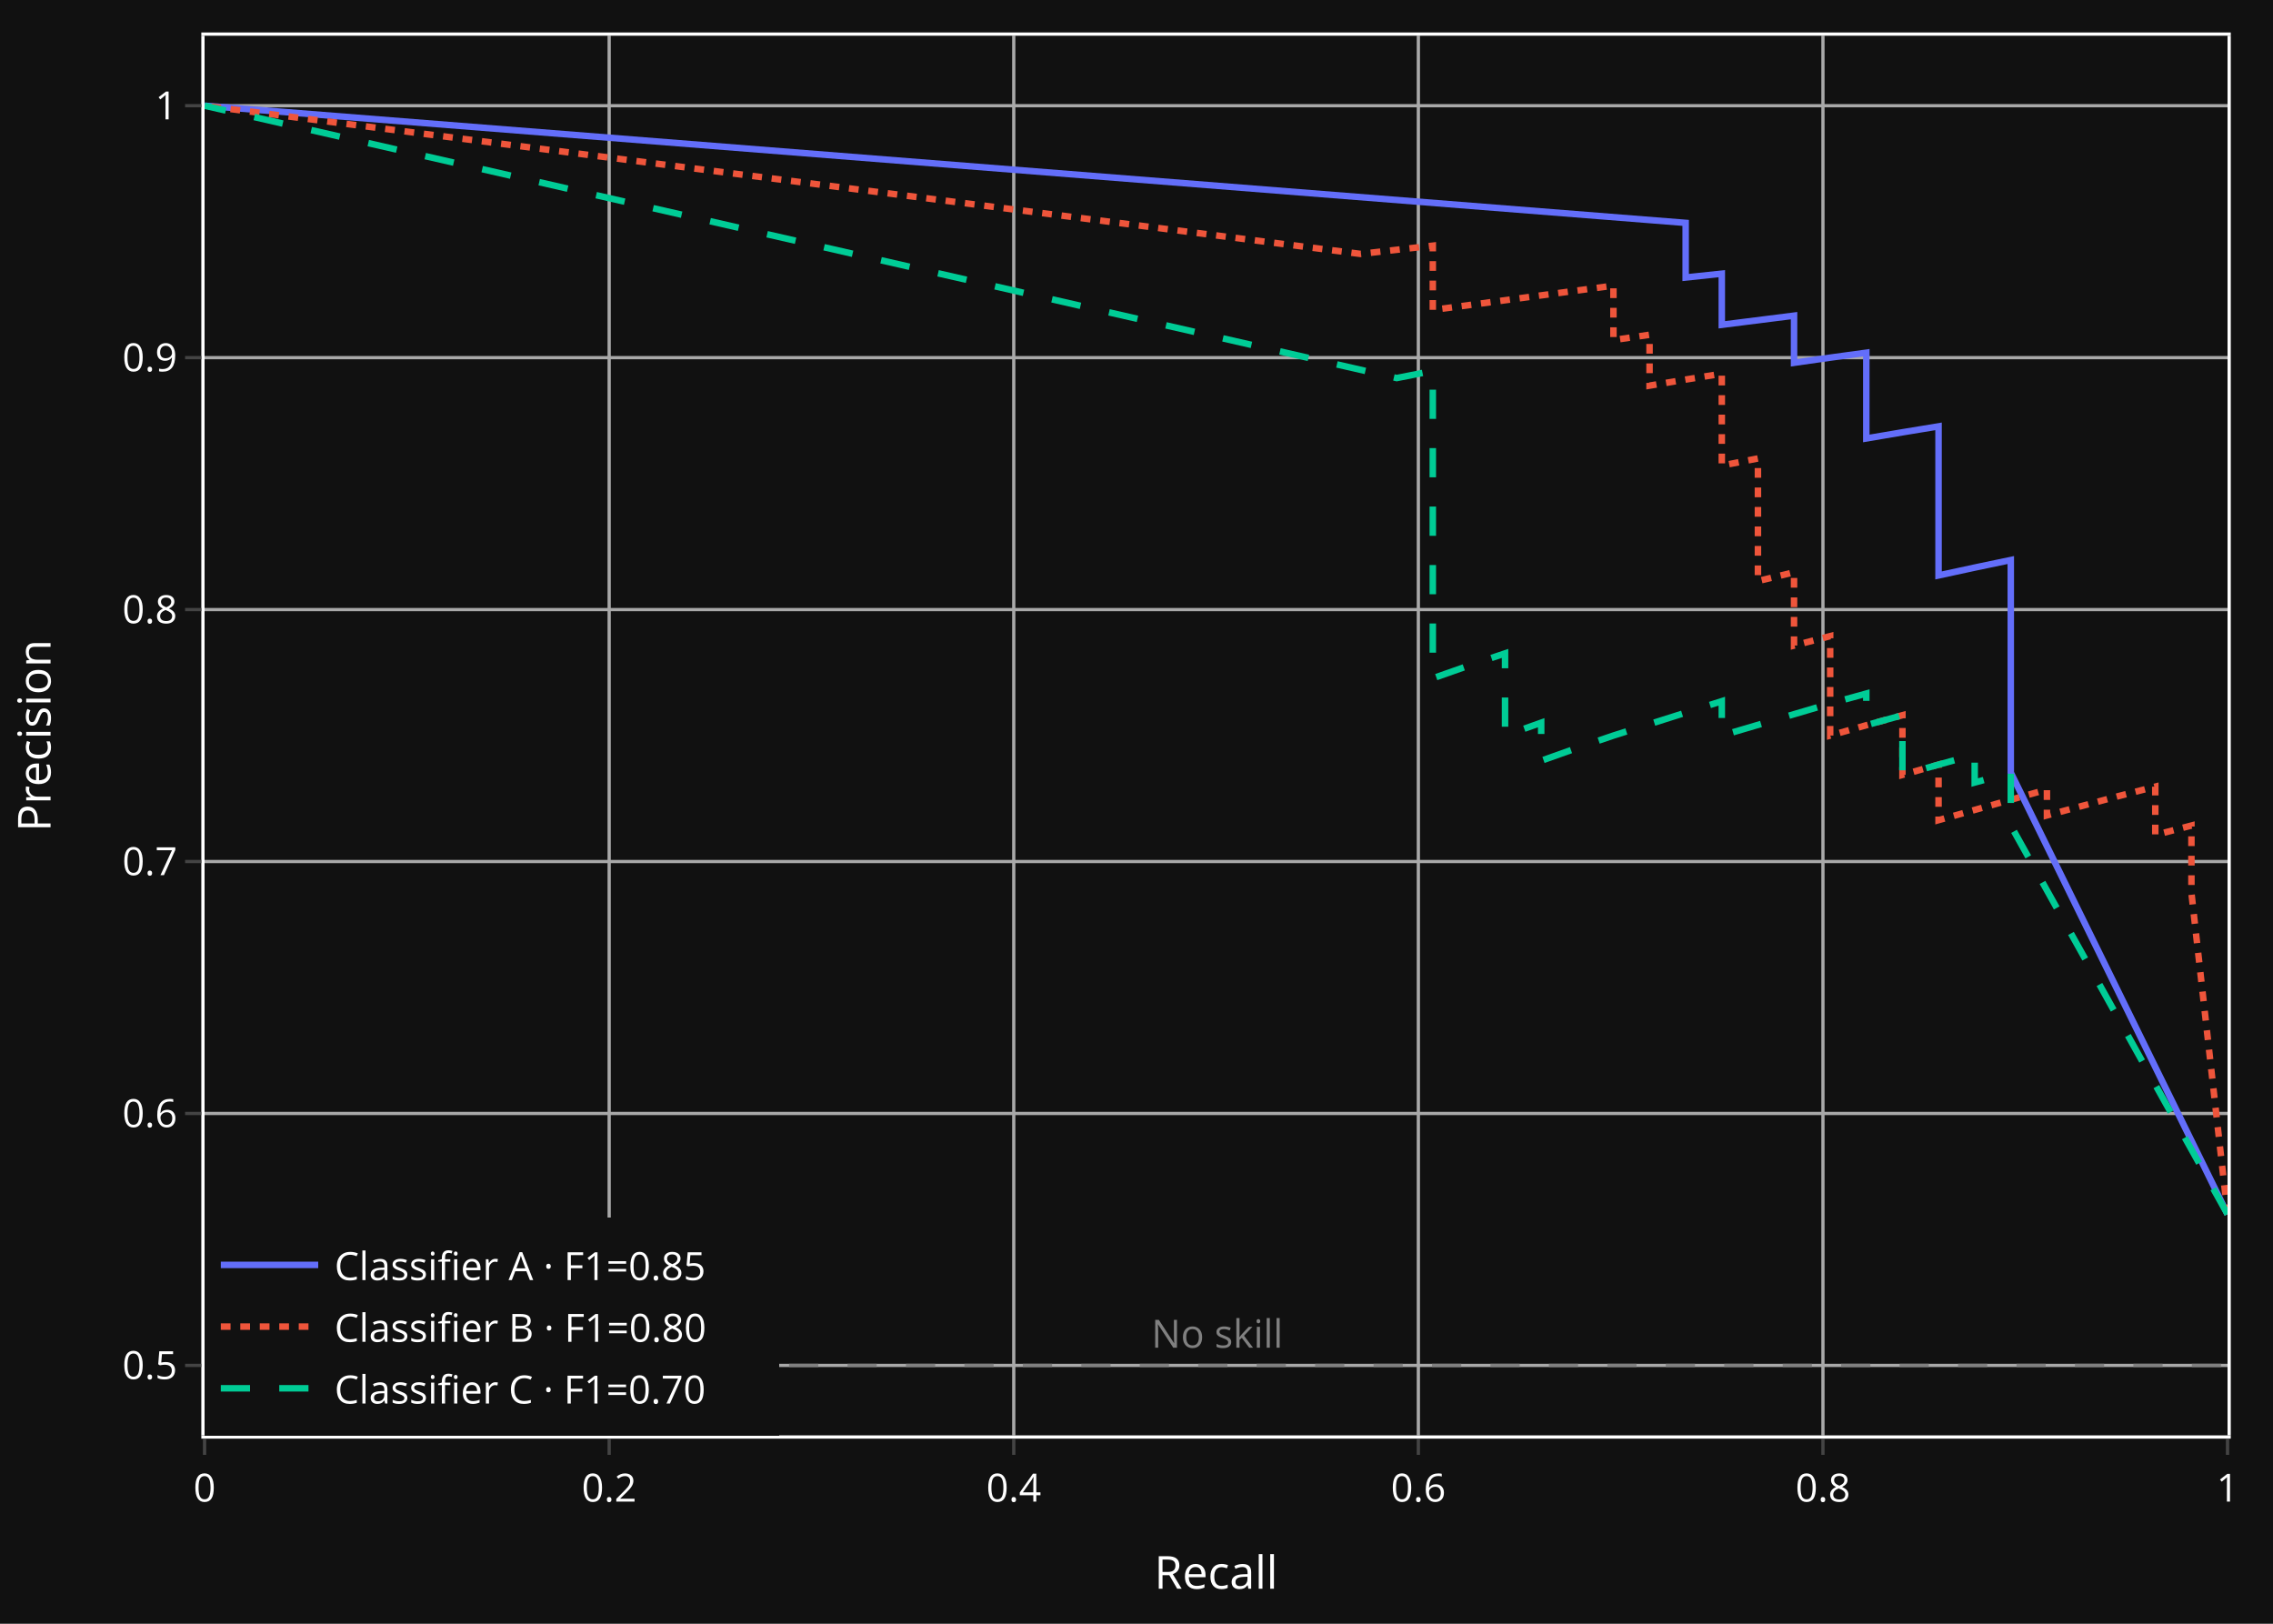
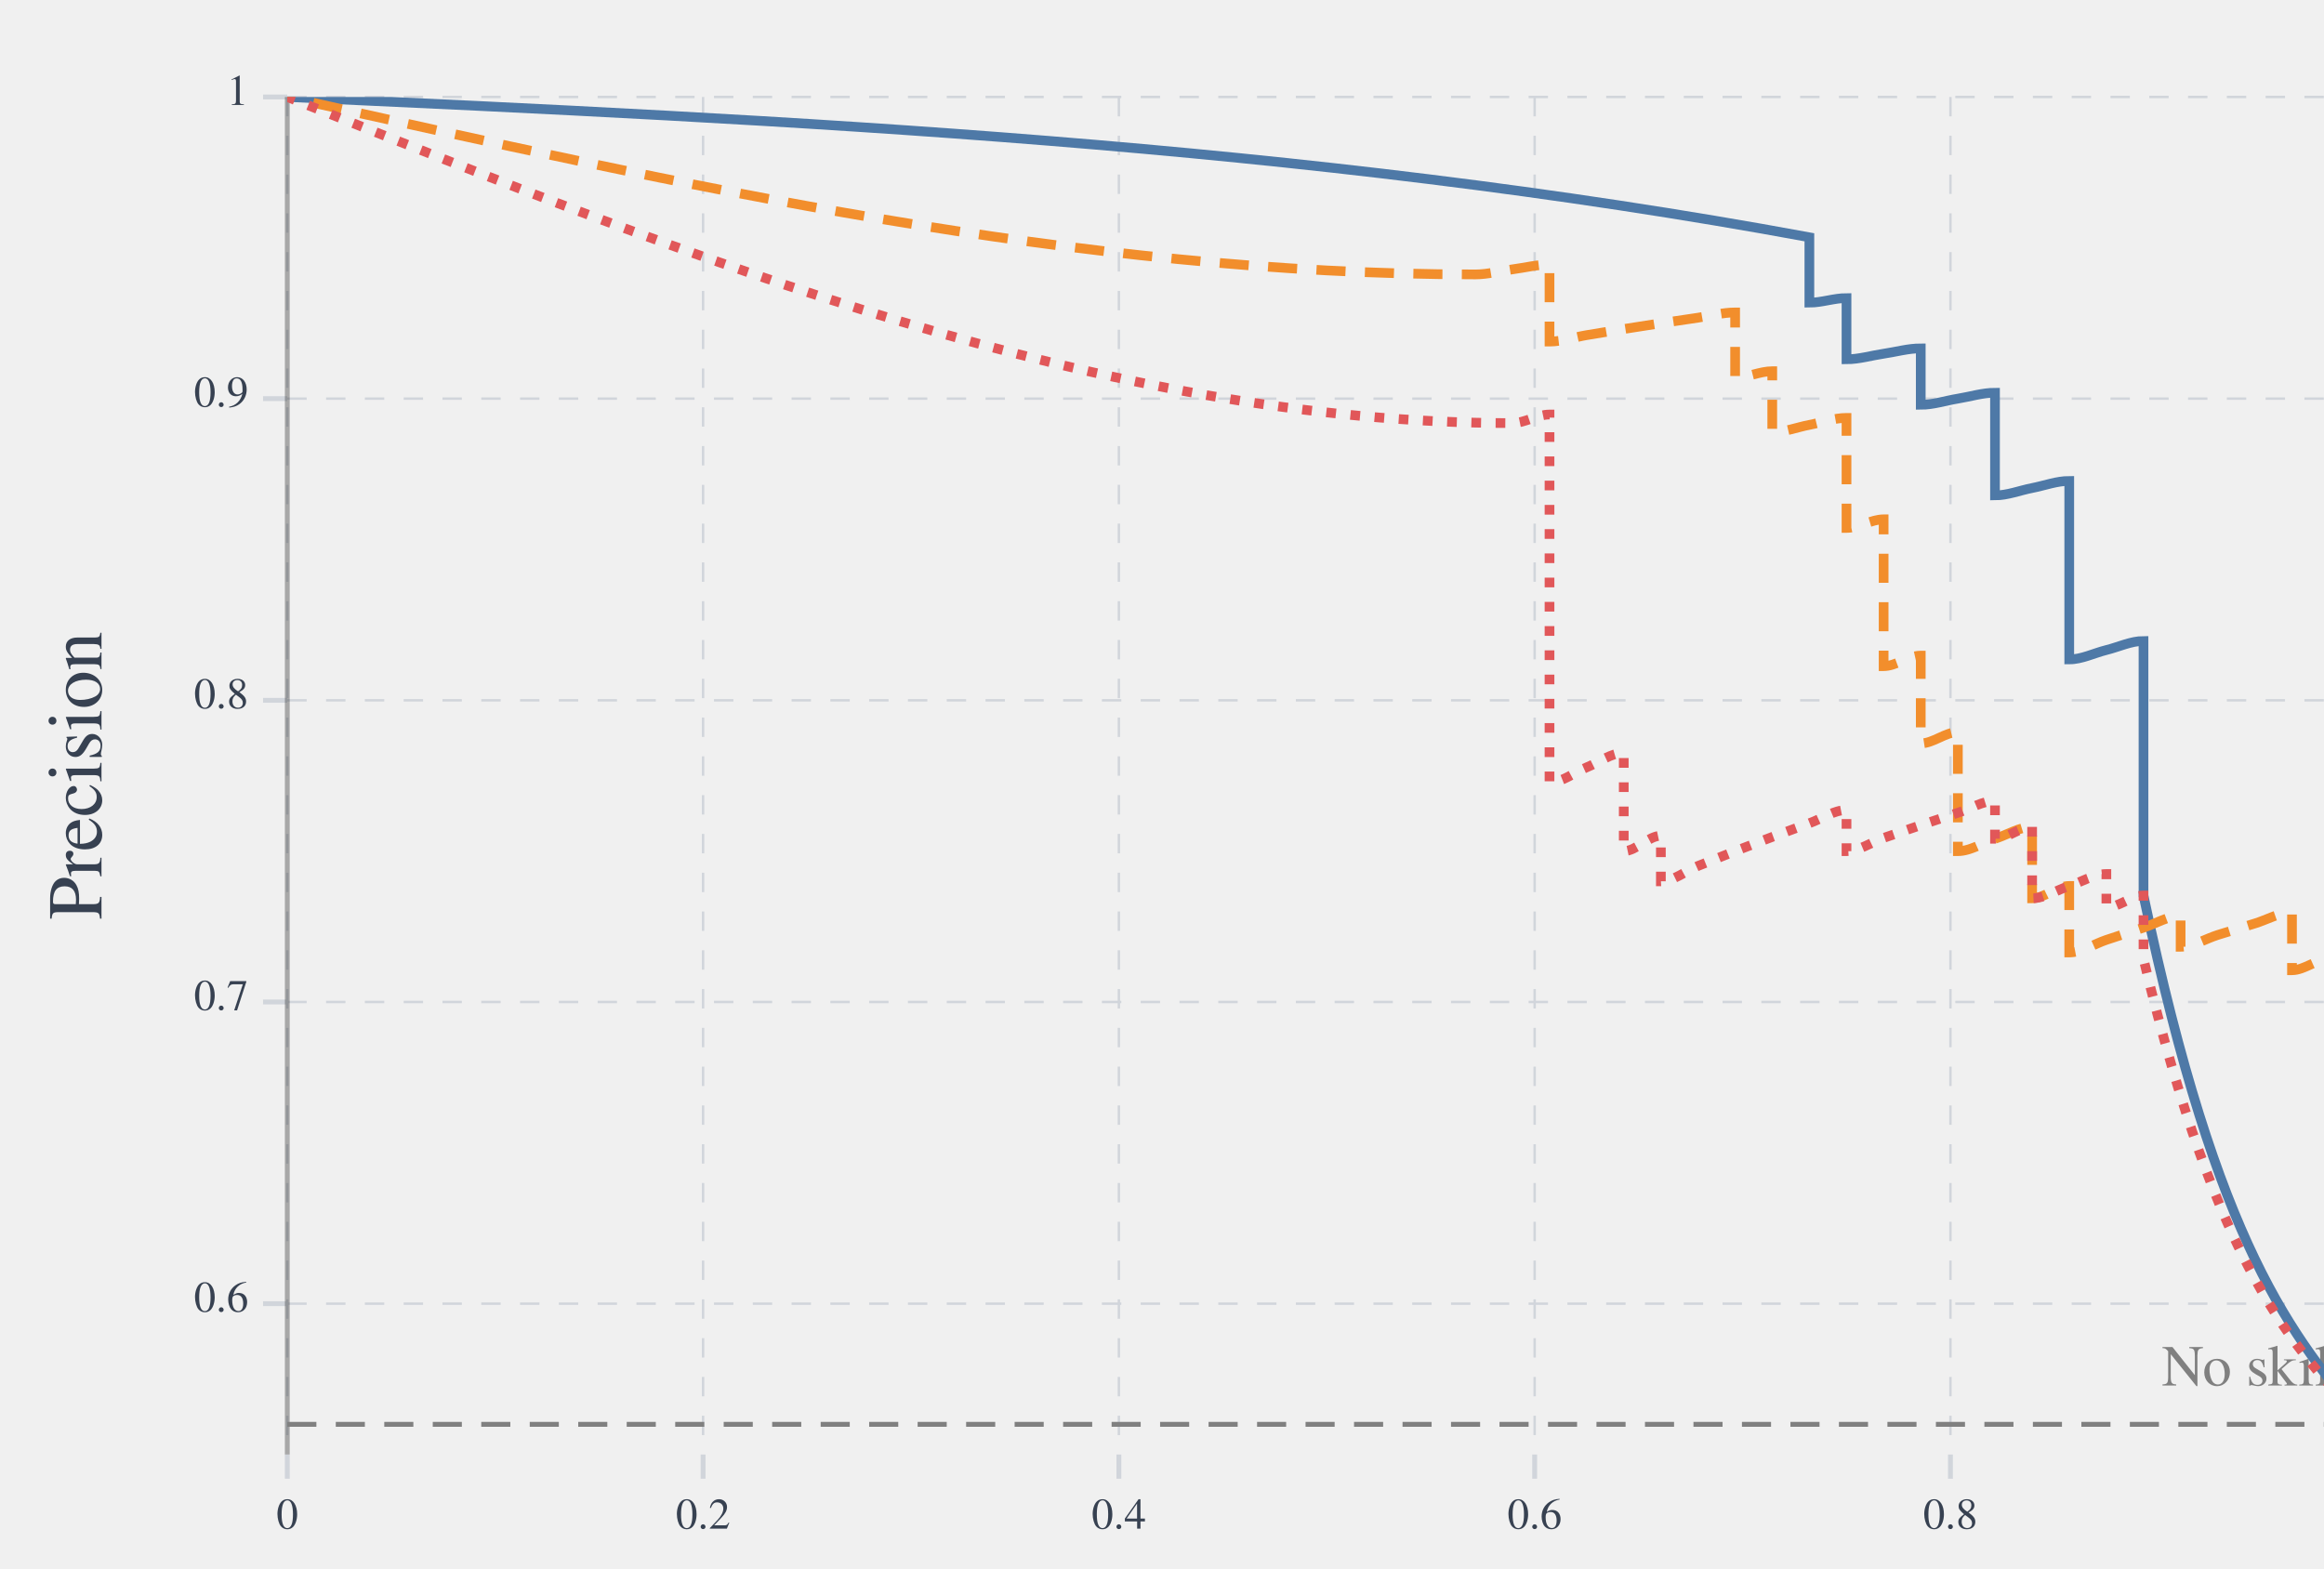
- <svg xmlns="http://www.w3.org/2000/svg" width="700" height="500" class="main-svg" viewBox="0 0 700 500">
-   <path d="M0 0h700v500H0z" style="fill:#111;fill-opacity:1" />
+ <svg xmlns="http://www.w3.org/2000/svg" role="application" tabindex="0" class="svelte-1rgejv4" aria-label="Recall vs Precision" style="cursor: crosshair; touch-action: none;" color="rgb(0, 0, 0)" fill="rgb(55, 65, 81)" fill-opacity="1" fill-rule="nonzero" stroke="none" stroke-width="1px" stroke-opacity="1" stroke-dasharray="none" stroke-dashoffset="0px" stroke-linecap="butt" stroke-linejoin="miter" stroke-miterlimit="4" font-family="Times" font-size="16px" font-style="normal" font-weight="400" font-variant="normal" letter-spacing="normal" word-spacing="0px" text-anchor="start" dominant-baseline="auto" paint-order="normal" visibility="visible" text-rendering="auto" shape-rendering="auto" marker-start="none" marker-mid="none" marker-end="none" display="block">
  <defs>
-     <clipPath id="a" class="plotclip">
-       <path d="M0 0h623v431H0z" />
+     <clipPath id="plot-area-clip-65e82e51-a115-43ee-a910-476d3bfb2e4c">
+       <rect x="59.25" y="20" width="428.75" height="280" />
    </clipPath>
  </defs>
-   <g class="cartesianlayer">
-     <g class="subplot xy">
-       <g class="gridlayer">
-         <g class="x">
-           <path d="M0 11v431" class="xgrid crisp" style="stroke:#a9a9a9;stroke-opacity:1;stroke-width:1px" transform="translate(187.6)" />
-           <path d="M0 11v431" class="xgrid crisp" style="stroke:#a9a9a9;stroke-opacity:1;stroke-width:1px" transform="translate(312.2)" />
-           <path d="M0 11v431" class="xgrid crisp" style="stroke:#a9a9a9;stroke-opacity:1;stroke-width:1px" transform="translate(436.8)" />
-           <path d="M0 11v431" class="xgrid crisp" style="stroke:#a9a9a9;stroke-opacity:1;stroke-width:1px" transform="translate(561.4)" />
-         </g>
-         <g class="y">
-           <path d="M63 0h623" class="ygrid crisp" style="stroke:#a9a9a9;stroke-opacity:1;stroke-width:1px" transform="translate(0 420.45)" />
-           <path d="M63 0h623" class="ygrid crisp" style="stroke:#a9a9a9;stroke-opacity:1;stroke-width:1px" transform="translate(0 342.87)" />
-           <path d="M63 0h623" class="ygrid crisp" style="stroke:#a9a9a9;stroke-opacity:1;stroke-width:1px" transform="translate(0 265.29)" />
-           <path d="M63 0h623" class="ygrid crisp" style="stroke:#a9a9a9;stroke-opacity:1;stroke-width:1px" transform="translate(0 187.71)" />
-           <path d="M63 0h623" class="ygrid crisp" style="stroke:#a9a9a9;stroke-opacity:1;stroke-width:1px" transform="translate(0 110.13)" />
-           <path d="M63 0h623" class="ygrid crisp" style="stroke:#a9a9a9;stroke-opacity:1;stroke-width:1px" transform="translate(0 32.55)" />
-         </g>
-       </g>
-       <g class="overplot">
-         <g class="xy" clip-path="url(#a)" transform="translate(63 11)">
-           <g class="scatterlayer mlayer">
-             <g class="trace scatter trace992737" style="stroke-miterlimit:2;opacity:1">
-               <g class="lines">
-                 <path d="m623 362.9-66.75-135.99v-65.46l-11.12 2.33-11.13 2.41v-45.9l-11.12 1.83-11.13 1.89v-26.4l-11.12 1.52-11.13 1.58V86.2l-22.25 2.81V73.27l-11.13 1.18V57.63L0 21.55" class="js-line" style="vector-effect:none;fill:none;stroke:#636efa;stroke-opacity:1;stroke-width:2px;opacity:1" />
-               </g>
-             </g>
-             <g class="trace scatter traceb09e7a" style="stroke-miterlimit:2;opacity:1">
-               <g class="lines">
-                 <path d="m623 362.9-11.12-98.91v-20.78l-11.13 2.91v-14.89l-11.12 2.87-22.25 5.99v-7.97L534 241.55v-17.1l-11.12 3.17v-18.38l-11.13 3.08-11.12 3.18v-30.62l-11.13 2.91v-22.57l-11.12 2.71v-37.77l-11.13 2.22v-28.3l-11.13 1.8-11.12 1.87V92.08l-11.12 1.64V76.96l-55.63 7.49v-19.8L356 67.19 0 21.55" class="js-line" style="vector-effect:none;fill:none;stroke:#ef553b;stroke-opacity:1;stroke-dasharray:3px,3px;stroke-width:2px;opacity:1" />
-               </g>
-             </g>
-             <g class="trace scatter tracee8b829" style="stroke-miterlimit:2;opacity:1">
-               <g class="lines">
-                 <path d="m623 362.9-66.75-119.69v-16.3l-11.12 3.06v-8.59L534 224.45l-11.12 3.17v-18.38l-11.13 3.08v-9.75l-11.12 3.07-33.38 9.86v-10.58l-33.37 10.58-11.13 3.8-11.12 3.96v-11.72l-11.13 3.96v-25.3l-11.12 3.75-11.13 3.92v-94.66l-11.12 2.21L0 21.55" class="js-line" style="vector-effect:none;fill:none;stroke:#00cc96;stroke-opacity:1;stroke-dasharray:9px,9px;stroke-width:2px;opacity:1" />
-               </g>
-             </g>
-             <g class="trace scatter trace021257" style="stroke-miterlimit:2;opacity:1">
-               <g class="lines">
-                 <path d="M0 409.45h623" class="js-line" style="vector-effect:none;fill:none;stroke:gray;stroke-opacity:1;stroke-dasharray:9px,9px;stroke-width:1px;opacity:1" />
-               </g>
-             </g>
-           </g>
-         </g>
-       </g>
-       <path d="M62 442.5h625M62 10.5h625" class="xlines-above crisp" style="fill:none;stroke-width:1px;stroke:#fff;stroke-opacity:1" />
-       <path d="M62.5 11v431m624-431v431" class="ylines-above crisp" style="fill:none;stroke-width:1px;stroke:#fff;stroke-opacity:1" />
-       <g class="xaxislayer-above">
-         <path d="M0 443v5" class="xtick ticks crisp" style="stroke:#444;stroke-opacity:1;stroke-width:1px" transform="translate(63)" />
-         <path d="M0 443v5" class="xtick ticks crisp" style="stroke:#444;stroke-opacity:1;stroke-width:1px" transform="translate(187.6)" />
-         <path d="M0 443v5" class="xtick ticks crisp" style="stroke:#444;stroke-opacity:1;stroke-width:1px" transform="translate(312.2)" />
-         <path d="M0 443v5" class="xtick ticks crisp" style="stroke:#444;stroke-opacity:1;stroke-width:1px" transform="translate(436.8)" />
-         <path d="M0 443v5" class="xtick ticks crisp" style="stroke:#444;stroke-opacity:1;stroke-width:1px" transform="translate(561.4)" />
-         <path d="M0 443v5" class="xtick ticks crisp" style="stroke:#444;stroke-opacity:1;stroke-width:1px" transform="translate(686)" />
-         <text y="462.4" class="xtick" style="font-family:&quot;Open Sans&quot;,verdana,arial,sans-serif;font-size:12px;fill:#fff;fill-opacity:1;white-space:pre;opacity:1" text-anchor="middle" transform="translate(63)">0</text>
-         <text y="462.4" class="xtick" style="font-family:&quot;Open Sans&quot;,verdana,arial,sans-serif;font-size:12px;fill:#fff;fill-opacity:1;white-space:pre;opacity:1" text-anchor="middle" transform="translate(187.6)">0.2</text>
-         <text y="462.4" class="xtick" style="font-family:&quot;Open Sans&quot;,verdana,arial,sans-serif;font-size:12px;fill:#fff;fill-opacity:1;white-space:pre;opacity:1" text-anchor="middle" transform="translate(312.2)">0.4</text>
-         <text y="462.4" class="xtick" style="font-family:&quot;Open Sans&quot;,verdana,arial,sans-serif;font-size:12px;fill:#fff;fill-opacity:1;white-space:pre;opacity:1" text-anchor="middle" transform="translate(436.8)">0.6</text>
-         <text y="462.4" class="xtick" style="font-family:&quot;Open Sans&quot;,verdana,arial,sans-serif;font-size:12px;fill:#fff;fill-opacity:1;white-space:pre;opacity:1" text-anchor="middle" transform="translate(561.4)">0.8</text>
-         <text y="462.4" class="xtick" style="font-family:&quot;Open Sans&quot;,verdana,arial,sans-serif;font-size:12px;fill:#fff;fill-opacity:1;white-space:pre;opacity:1" text-anchor="middle" transform="translate(686)">1</text>
-       </g>
-       <g class="yaxislayer-above">
-         <path d="M62 0h-5" class="ytick ticks crisp" style="stroke:#444;stroke-opacity:1;stroke-width:1px" transform="translate(0 420.45)" />
-         <path d="M62 0h-5" class="ytick ticks crisp" style="stroke:#444;stroke-opacity:1;stroke-width:1px" transform="translate(0 342.87)" />
-         <path d="M62 0h-5" class="ytick ticks crisp" style="stroke:#444;stroke-opacity:1;stroke-width:1px" transform="translate(0 265.29)" />
-         <path d="M62 0h-5" class="ytick ticks crisp" style="stroke:#444;stroke-opacity:1;stroke-width:1px" transform="translate(0 187.71)" />
-         <path d="M62 0h-5" class="ytick ticks crisp" style="stroke:#444;stroke-opacity:1;stroke-width:1px" transform="translate(0 110.13)" />
-         <path d="M62 0h-5" class="ytick ticks crisp" style="stroke:#444;stroke-opacity:1;stroke-width:1px" transform="translate(0 32.55)" />
-         <text x="54.6" y="4.2" class="ytick" style="font-family:&quot;Open Sans&quot;,verdana,arial,sans-serif;font-size:12px;fill:#fff;fill-opacity:1;white-space:pre;opacity:1" text-anchor="end" transform="translate(0 420.45)">0.5</text>
-         <text x="54.6" y="4.2" class="ytick" style="font-family:&quot;Open Sans&quot;,verdana,arial,sans-serif;font-size:12px;fill:#fff;fill-opacity:1;white-space:pre;opacity:1" text-anchor="end" transform="translate(0 342.87)">0.6</text>
-         <text x="54.6" y="4.2" class="ytick" style="font-family:&quot;Open Sans&quot;,verdana,arial,sans-serif;font-size:12px;fill:#fff;fill-opacity:1;white-space:pre;opacity:1" text-anchor="end" transform="translate(0 265.29)">0.7</text>
-         <text x="54.6" y="4.2" class="ytick" style="font-family:&quot;Open Sans&quot;,verdana,arial,sans-serif;font-size:12px;fill:#fff;fill-opacity:1;white-space:pre;opacity:1" text-anchor="end" transform="translate(0 187.71)">0.8</text>
-         <text x="54.6" y="4.2" class="ytick" style="font-family:&quot;Open Sans&quot;,verdana,arial,sans-serif;font-size:12px;fill:#fff;fill-opacity:1;white-space:pre;opacity:1" text-anchor="end" transform="translate(0 110.13)">0.9</text>
-         <text x="54.6" y="4.2" class="ytick" style="font-family:&quot;Open Sans&quot;,verdana,arial,sans-serif;font-size:12px;fill:#fff;fill-opacity:1;white-space:pre;opacity:1" text-anchor="end" transform="translate(0 32.55)">1</text>
-       </g>
+   <g class="x-axis svelte-e874wh" style="--tick-font-default: clamp(9px, calc(0.03 * 100cqmin), 0.8em);">
+     <g class="tick svelte-e874wh" transform="translate(59.25, 300)">
+       <line y1="-280" y2="0" stroke="rgb(209, 213, 219)" stroke-dasharray="4px" stroke-width="0.5px" pointer-events="none" />
+       <line y1="0" y2="5" stroke="rgb(209, 213, 219)" stroke-width="1px" pointer-events="none" />
+       <text x="0" y="12" text-anchor="middle" dominant-baseline="hanging" fill="rgb(55, 65, 81)" aria-label="0" class="svelte-e874wh" font-size="9px" display="block">
+         <tspan aria-hidden="true" class="svelte-e874wh" x="0" dy="0">0</tspan>
+       </text>
+     </g>
+     <g class="tick svelte-e874wh" transform="translate(145, 300)">
+       <line y1="-280" y2="0" stroke="rgb(209, 213, 219)" stroke-dasharray="4px" stroke-width="0.5px" pointer-events="none" />
+       <line y1="0" y2="5" stroke="rgb(209, 213, 219)" stroke-width="1px" pointer-events="none" />
+       <text x="0" y="12" text-anchor="middle" dominant-baseline="hanging" fill="rgb(55, 65, 81)" aria-label="0.2" class="svelte-e874wh" font-size="9px" display="block">
+         <tspan aria-hidden="true" class="svelte-e874wh" x="0" dy="0">0.2</tspan>
+       </text>
+     </g>
+     <g class="tick svelte-e874wh" transform="translate(230.75, 300)">
+       <line y1="-280" y2="0" stroke="rgb(209, 213, 219)" stroke-dasharray="4px" stroke-width="0.5px" pointer-events="none" />
+       <line y1="0" y2="5" stroke="rgb(209, 213, 219)" stroke-width="1px" pointer-events="none" />
+       <text x="0" y="12" text-anchor="middle" dominant-baseline="hanging" fill="rgb(55, 65, 81)" aria-label="0.4" class="svelte-e874wh" font-size="9px" display="block">
+         <tspan aria-hidden="true" class="svelte-e874wh" x="0" dy="0">0.4</tspan>
+       </text>
+     </g>
+     <g class="tick svelte-e874wh" transform="translate(316.5, 300)">
+       <line y1="-280" y2="0" stroke="rgb(209, 213, 219)" stroke-dasharray="4px" stroke-width="0.5px" pointer-events="none" />
+       <line y1="0" y2="5" stroke="rgb(209, 213, 219)" stroke-width="1px" pointer-events="none" />
+       <text x="0" y="12" text-anchor="middle" dominant-baseline="hanging" fill="rgb(55, 65, 81)" aria-label="0.6" class="svelte-e874wh" font-size="9px" display="block">
+         <tspan aria-hidden="true" class="svelte-e874wh" x="0" dy="0">0.6</tspan>
+       </text>
+     </g>
+     <g class="tick svelte-e874wh" transform="translate(402.25, 300)">
+       <line y1="-280" y2="0" stroke="rgb(209, 213, 219)" stroke-dasharray="4px" stroke-width="0.5px" pointer-events="none" />
+       <line y1="0" y2="5" stroke="rgb(209, 213, 219)" stroke-width="1px" pointer-events="none" />
+       <text x="0" y="12" text-anchor="middle" dominant-baseline="hanging" fill="rgb(55, 65, 81)" aria-label="0.8" class="svelte-e874wh" font-size="9px" display="block">
+         <tspan aria-hidden="true" class="svelte-e874wh" x="0" dy="0">0.8</tspan>
+       </text>
+     </g>
+     <g class="tick svelte-e874wh" transform="translate(488, 300)">
+       <line y1="-280" y2="0" stroke="rgb(209, 213, 219)" stroke-dasharray="4px" stroke-width="0.5px" pointer-events="none" />
+       <line y1="0" y2="5" stroke="rgb(209, 213, 219)" stroke-width="1px" pointer-events="none" />
+       <text x="0" y="12" text-anchor="middle" dominant-baseline="hanging" fill="rgb(55, 65, 81)" aria-label="1" class="svelte-e874wh" font-size="9px" display="block">
+         <tspan aria-hidden="true" class="svelte-e874wh" x="0" dy="0">1</tspan>
+       </text>
+     </g>
+     <g>
+       <text dominant-baseline="central" pointer-events="none" text-anchor="middle" class="axis-label x-label svelte-1habsm8" fill="currentColor" aria-label="Recall" x="273.625" y="336" color="rgb(55, 65, 81)" display="block">
+         <tspan aria-hidden="true" class="svelte-1habsm8" x="273.625" y="336">
+           <tspan class="svelte-1habsm8">Recall</tspan>
+         </tspan>
+       </text>
    </g>
  </g>
-   <defs>
-     <clipPath id="b">
-       <path d="M0 0h177v67H0z" />
-     </clipPath>
-   </defs>
-   <g class="infolayer">
-     <g class="legend" pointer-events="all">
-       <path d="M0 0h177v67H0z" class="bg" shape-rendering="crispEdges" style="stroke:#444;stroke-opacity:1;fill:#111;fill-opacity:1;stroke-width:0" transform="translate(63 375)" />
-       <g class="scrollbox" clip-path="url(#b)" transform="translate(63 375)">
-         <g class="groups">
-           <g class="traces" style="opacity:1">
-             <text x="40" y="4.68" class="legendtext" style="font-family:&quot;Open Sans&quot;,verdana,arial,sans-serif;font-size:12px;fill:#fff;fill-opacity:1;white-space:pre" transform="translate(0 14.5)">Classifier A · F1=0.85</text>
-             <g class="layers" style="opacity:1">
-               <g class="legendlines">
-                 <path d="M5 0h30" class="js-line" style="fill:none;stroke:#636efa;stroke-opacity:1;stroke-width:2px" transform="translate(0 14.5)" />
-               </g>
-             </g>
-             <path fill="none" d="M0-9.5h171.469v19H0z" class="legendtoggle" style="fill:#000;fill-opacity:0" transform="translate(0 14.5)" />
-           </g>
-           <g class="traces" style="opacity:1">
-             <text x="40" y="4.68" class="legendtext" style="font-family:&quot;Open Sans&quot;,verdana,arial,sans-serif;font-size:12px;fill:#fff;fill-opacity:1;white-space:pre" transform="translate(0 33.5)">Classifier B · F1=0.80</text>
-             <g class="layers" style="opacity:1">
-               <g class="legendlines">
-                 <path d="M5 0h30" class="js-line" style="fill:none;stroke:#ef553b;stroke-opacity:1;stroke-dasharray:3px,3px;stroke-width:2px" transform="translate(0 33.5)" />
-               </g>
-             </g>
-             <path fill="none" d="M0-9.5h171.469v19H0z" class="legendtoggle" style="fill:#000;fill-opacity:0" transform="translate(0 33.5)" />
-           </g>
-           <g class="traces" style="opacity:1">
-             <text x="40" y="4.68" class="legendtext" style="font-family:&quot;Open Sans&quot;,verdana,arial,sans-serif;font-size:12px;fill:#fff;fill-opacity:1;white-space:pre" transform="translate(0 52.5)">Classifier C · F1=0.70</text>
-             <g class="layers" style="opacity:1">
-               <g class="legendlines">
-                 <path d="M5 0h30" class="js-line" style="fill:none;stroke:#00cc96;stroke-opacity:1;stroke-dasharray:9px,9px;stroke-width:2px" transform="translate(0 52.5)" />
-               </g>
-             </g>
-             <path fill="none" d="M0-9.5h171.469v19H0z" class="legendtoggle" style="fill:#000;fill-opacity:0" transform="translate(0 52.5)" />
-           </g>
-         </g>
-       </g>
+   <g class="y-axis svelte-e874wh" style="--tick-font-default: clamp(9px, calc(0.03 * 100cqmin), 0.8em);">
+     <g class="tick svelte-e874wh" transform="translate(59.25, 268.8889)">
+       <line x1="0" x2="428.75" stroke="rgb(209, 213, 219)" stroke-dasharray="4px" stroke-width="0.5px" pointer-events="none" />
+       <line x1="-5" x2="0" stroke="rgb(209, 213, 219)" stroke-width="1px" pointer-events="none" />
+       <text x="-8" y="0" text-anchor="end" dominant-baseline="central" fill="rgb(55, 65, 81)" aria-label="0.6" class="svelte-e874wh" font-size="9px" display="block">
+         <tspan aria-hidden="true" class="svelte-e874wh" x="-8" dy="0">0.6</tspan>
+       </text>
    </g>
-     <g class="g-xtitle">
-       <text x="374.5" y="489.206" class="xtitle" style="opacity:1;font-family:&quot;Open Sans&quot;,verdana,arial,sans-serif;font-size:14px;fill:#fff;fill-opacity:1;white-space:pre" text-anchor="middle">Recall</text>
+     <g class="tick svelte-e874wh" transform="translate(59.25, 206.6667)">
+       <line x1="0" x2="428.75" stroke="rgb(209, 213, 219)" stroke-dasharray="4px" stroke-width="0.5px" pointer-events="none" />
+       <line x1="-5" x2="0" stroke="rgb(209, 213, 219)" stroke-width="1px" pointer-events="none" />
+       <text x="-8" y="0" text-anchor="end" dominant-baseline="central" fill="rgb(55, 65, 81)" aria-label="0.7" class="svelte-e874wh" font-size="9px" display="block">
+         <tspan aria-hidden="true" class="svelte-e874wh" x="-8" dy="0">0.7</tspan>
+       </text>
    </g>
-     <g class="g-ytitle">
-       <text x="15.569" y="226.5" class="ytitle" style="opacity:1;font-family:&quot;Open Sans&quot;,verdana,arial,sans-serif;font-size:14px;fill:#fff;fill-opacity:1;white-space:pre" text-anchor="middle" transform="rotate(-90 15.569 226.5)">Precision</text>
+     <g class="tick svelte-e874wh" transform="translate(59.25, 144.4444)">
+       <line x1="0" x2="428.75" stroke="rgb(209, 213, 219)" stroke-dasharray="4px" stroke-width="0.5px" pointer-events="none" />
+       <line x1="-5" x2="0" stroke="rgb(209, 213, 219)" stroke-width="1px" pointer-events="none" />
+       <text x="-8" y="0" text-anchor="end" dominant-baseline="central" fill="rgb(55, 65, 81)" aria-label="0.8" class="svelte-e874wh" font-size="9px" display="block">
+         <tspan aria-hidden="true" class="svelte-e874wh" x="-8" dy="0">0.8</tspan>
+       </text>
    </g>
-     <g class="annotation" data-index="0" style="opacity:1">
-       <g class="annotation-text-g">
-         <g class="cursor-pointer">
-           <path fill="none" d="M.5.5h47v18H.5z" class="bg" style="stroke-width:1px;stroke:#000;stroke-opacity:0;fill:#000;fill-opacity:0" transform="translate(351 401)" />
-           <text x="23.859" y="14" class="annotation-text" style="font-family:&quot;Open Sans&quot;,verdana,arial,sans-serif;font-size:12px;fill:gray;fill-opacity:1;white-space:pre" text-anchor="middle" transform="translate(351 401)">No skill</text>
-         </g>
-       </g>
+     <g class="tick svelte-e874wh" transform="translate(59.25, 82.22222)">
+       <line x1="0" x2="428.75" stroke="rgb(209, 213, 219)" stroke-dasharray="4px" stroke-width="0.5px" pointer-events="none" />
+       <line x1="-5" x2="0" stroke="rgb(209, 213, 219)" stroke-width="1px" pointer-events="none" />
+       <text x="-8" y="0" text-anchor="end" dominant-baseline="central" fill="rgb(55, 65, 81)" aria-label="0.9" class="svelte-e874wh" font-size="9px" display="block">
+         <tspan aria-hidden="true" class="svelte-e874wh" x="-8" dy="0">0.9</tspan>
+       </text>
+     </g>
+     <g class="tick svelte-e874wh" transform="translate(59.25, 20)">
+       <line x1="0" x2="428.75" stroke="rgb(209, 213, 219)" stroke-dasharray="4px" stroke-width="0.5px" pointer-events="none" />
+       <line x1="-5" x2="0" stroke="rgb(209, 213, 219)" stroke-width="1px" pointer-events="none" />
+       <text x="-8" y="0" text-anchor="end" dominant-baseline="central" fill="rgb(55, 65, 81)" aria-label="1" class="svelte-e874wh" font-size="9px" display="block">
+         <tspan aria-hidden="true" class="svelte-e874wh" x="-8" dy="0">1</tspan>
+       </text>
+     </g>
+     <g transform="rotate(-90, 18, 160)">
+       <text dominant-baseline="central" pointer-events="none" text-anchor="middle" class="axis-label y-label svelte-1habsm8" fill="currentColor" aria-label="Precision" x="18" y="160" color="rgb(55, 65, 81)" display="block">
+         <tspan aria-hidden="true" class="svelte-1habsm8" x="18" y="160">
+           <tspan class="svelte-1habsm8">Precision</tspan>
+         </tspan>
+       </text>
    </g>
  </g>
+   <line class="zero-line svelte-1ly2zrw" x1="59.25" x2="59.25" y1="20" y2="300" stroke="rgb(0, 0, 0)" opacity="0.3" />
+   <g class="reference-line svelte-1vh2uki" role="img" aria-label="No skill" tabindex="-1" style="cursor: default;">
+     <g clip-path="url(&quot;#plot-area-clip-65e82e51-a115-43ee-a910-476d3bfb2e4c&quot;)">
+       <line x1="59.25" y1="293.778" x2="488" y2="293.778" stroke="rgba(0, 0, 0, 0)" stroke-width="8px" class="svelte-1vh2uki" style="pointer-events: stroke;" />
+       <line x1="59.25" y1="293.778" x2="488" y2="293.778" stroke="rgb(128, 128, 128)" stroke-width="1px" stroke-dasharray="6px, 4px" stroke-opacity="1" class="svelte-1vh2uki" style="pointer-events: none;" />
+     </g>
+     <text class="svelte-1vh2uki" x="484" y="285.778" text-anchor="end" dominant-baseline="auto" fill="rgb(128, 128, 128)" font-size="12px" font-family="inherit" style="pointer-events: none;" display="block">No skill</text>
+   </g>
+   <g data-series-id="0" clip-path="url(&quot;#plot-area-clip-65e82e51-a115-43ee-a910-476d3bfb2e4c&quot;)" opacity="1">
+     <path d="M488,293.778C472.688,275.599,457.375,257.42,442.063,184.706C442.063,184.706,442.063,177.877,442.063,177.877C442.063,177.877,442.063,170.842,442.063,170.842C442.063,170.842,442.063,163.59,442.063,163.59C442.063,163.59,442.063,156.111,442.063,156.111C442.063,156.111,442.063,148.395,442.063,148.395C442.063,148.395,442.063,140.43,442.063,140.43C442.063,140.43,442.063,132.204,442.063,132.204C439.51,132.204,436.958,133.44,434.406,134.074C431.854,134.708,429.302,136.008,426.75,136.008C426.75,136.008,426.75,127.28,426.75,127.28C426.75,127.28,426.75,118.246,426.75,118.246C426.75,118.246,426.75,108.889,426.75,108.889C426.75,108.889,426.75,99.192,426.75,99.192C424.198,99.192,421.646,100.16,419.094,100.658C416.542,101.156,413.99,102.18,411.438,102.18C411.438,102.18,411.438,91.795,411.438,91.795C411.438,91.795,411.438,81.002,411.438,81.002C408.885,81.002,406.333,81.807,403.781,82.222C401.229,82.637,398.677,83.492,396.125,83.492C396.125,83.492,396.125,71.852,396.125,71.852C393.573,71.852,391.021,72.579,388.469,72.955C385.917,73.331,383.365,74.106,380.813,74.106C380.813,74.106,380.813,61.481,380.813,61.481C378.26,61.481,375.708,62.424,373.156,62.424C373.156,62.424,373.156,48.941,373.156,48.941C268.521,29.647,163.885,24.823,59.25,20" stroke="rgb(78, 121, 167)" stroke-width="2px" fill="none" class="svelte-n6e33d" />
+   </g>
+   <g data-series-id="1" clip-path="url(&quot;#plot-area-clip-65e82e51-a115-43ee-a910-476d3bfb2e4c&quot;)" opacity="1">
+     <path d="M488,293.778C485.448,280.556,482.896,267.333,480.344,214.444C480.344,214.444,480.344,209.03,480.344,209.03C480.344,209.03,480.344,203.476,480.344,203.476C480.344,203.476,480.344,197.778,480.344,197.778C477.792,197.778,475.24,200.117,472.688,200.117C472.688,200.117,472.688,194.222,472.688,194.222C472.688,194.222,472.688,188.168,472.688,188.168C470.135,188.168,467.583,189.693,465.031,190.472C462.479,191.25,459.927,192.039,457.375,192.84C454.823,193.64,452.271,195.274,449.719,195.274C449.719,195.274,449.719,188.889,449.719,188.889C447.167,188.889,444.615,190.509,442.063,191.337C439.51,192.164,436.958,193.004,434.406,193.856C431.854,194.709,429.302,196.451,426.75,196.451C426.75,196.451,426.75,189.697,426.75,189.697C426.75,189.697,426.75,182.735,426.75,182.735C424.198,182.735,421.646,185.278,419.094,185.278C419.094,185.278,419.094,178.025,419.094,178.025C419.094,178.025,419.094,170.538,419.094,170.538C416.542,170.538,413.99,172.169,411.438,173.005C408.885,173.842,406.333,175.556,403.781,175.556C403.781,175.556,403.781,167.646,403.781,167.646C403.781,167.646,403.781,159.464,403.781,159.464C403.781,159.464,403.781,150.994,403.781,150.994C401.229,150.994,398.677,153.333,396.125,153.333C396.125,153.333,396.125,144.444,396.125,144.444C396.125,144.444,396.125,135.226,396.125,135.226C393.573,135.226,391.021,137.4,388.469,137.4C388.469,137.4,388.469,127.692,388.469,127.692C388.469,127.692,388.469,117.603,388.469,117.603C388.469,117.603,388.469,107.111,388.469,107.111C385.917,107.111,383.365,108.889,380.813,108.889C380.813,108.889,380.813,97.778,380.813,97.778C380.813,97.778,380.813,86.194,380.813,86.194C378.26,86.194,375.708,87.143,373.156,87.633C370.604,88.123,368.052,89.136,365.5,89.136C365.5,89.136,365.5,76.566,365.5,76.566C362.948,76.566,360.396,77.881,357.844,77.881C357.844,77.881,357.844,64.444,357.844,64.444C355.292,64.444,352.74,65.158,350.188,65.528C347.635,65.899,345.083,66.278,342.531,66.667C339.979,67.056,337.427,67.454,334.875,67.863C332.323,68.273,329.771,68.692,327.219,69.123C324.667,69.554,322.115,70.45,319.563,70.45C319.563,70.45,319.563,54.568,319.563,54.568C317.01,54.568,314.458,55.217,311.906,55.556C309.354,55.894,306.802,56.601,304.25,56.601C222.583,56.601,140.917,38.301,59.25,20" stroke="rgb(242, 142, 44)" stroke-width="2px" stroke-dasharray="6px, 4px" fill="none" class="svelte-n6e33d" />
+   </g>
+   <g data-series-id="2" clip-path="url(&quot;#plot-area-clip-65e82e51-a115-43ee-a910-476d3bfb2e4c&quot;)" opacity="1">
+     <path d="M488,293.778C472.688,277.778,457.375,261.778,442.063,197.778C442.063,197.778,442.063,191.337,442.063,191.337C442.063,191.337,442.063,184.706,442.063,184.706C439.51,184.706,436.958,187.164,434.406,187.164C434.406,187.164,434.406,180.269,434.406,180.269C431.854,180.269,429.302,181.9,426.75,182.735C424.198,183.57,421.646,185.278,419.094,185.278C419.094,185.278,419.094,178.025,419.094,178.025C419.094,178.025,419.094,170.538,419.094,170.538C416.542,170.538,413.99,173.005,411.438,173.005C411.438,173.005,411.438,165.185,411.438,165.185C408.885,165.185,406.333,166.812,403.781,167.646C401.229,168.48,398.677,169.328,396.125,170.192C393.573,171.055,391.021,171.933,388.469,172.827C385.917,173.721,383.365,175.556,380.813,175.556C380.813,175.556,380.813,167.071,380.813,167.071C378.26,167.071,375.708,168.869,373.156,169.794C370.604,170.719,368.052,171.66,365.5,172.621C362.948,173.581,360.396,174.558,357.844,175.556C355.292,176.553,352.74,177.569,350.188,178.606C347.635,179.643,345.083,181.778,342.531,181.778C342.531,181.778,342.531,172.381,342.531,172.381C339.979,172.381,337.427,175.556,334.875,175.556C334.875,175.556,334.875,165.626,334.875,165.626C334.875,165.626,334.875,155.266,334.875,155.266C332.323,155.266,329.771,157.247,327.219,158.272C324.667,159.296,322.115,161.414,319.563,161.414C319.563,161.414,319.563,150.233,319.563,150.233C319.563,150.233,319.563,138.519,319.563,138.519C319.563,138.519,319.563,126.233,319.563,126.233C319.563,126.233,319.563,113.333,319.563,113.333C319.563,113.333,319.563,99.772,319.563,99.772C319.563,99.772,319.563,85.497,319.563,85.497C317.01,85.497,314.458,87.267,311.906,87.267C227.688,87.267,143.469,53.634,59.25,20" stroke="rgb(225, 87, 89)" stroke-width="2px" stroke-dasharray="2px, 3px" fill="none" class="svelte-n6e33d" />
+   </g>
</svg>
